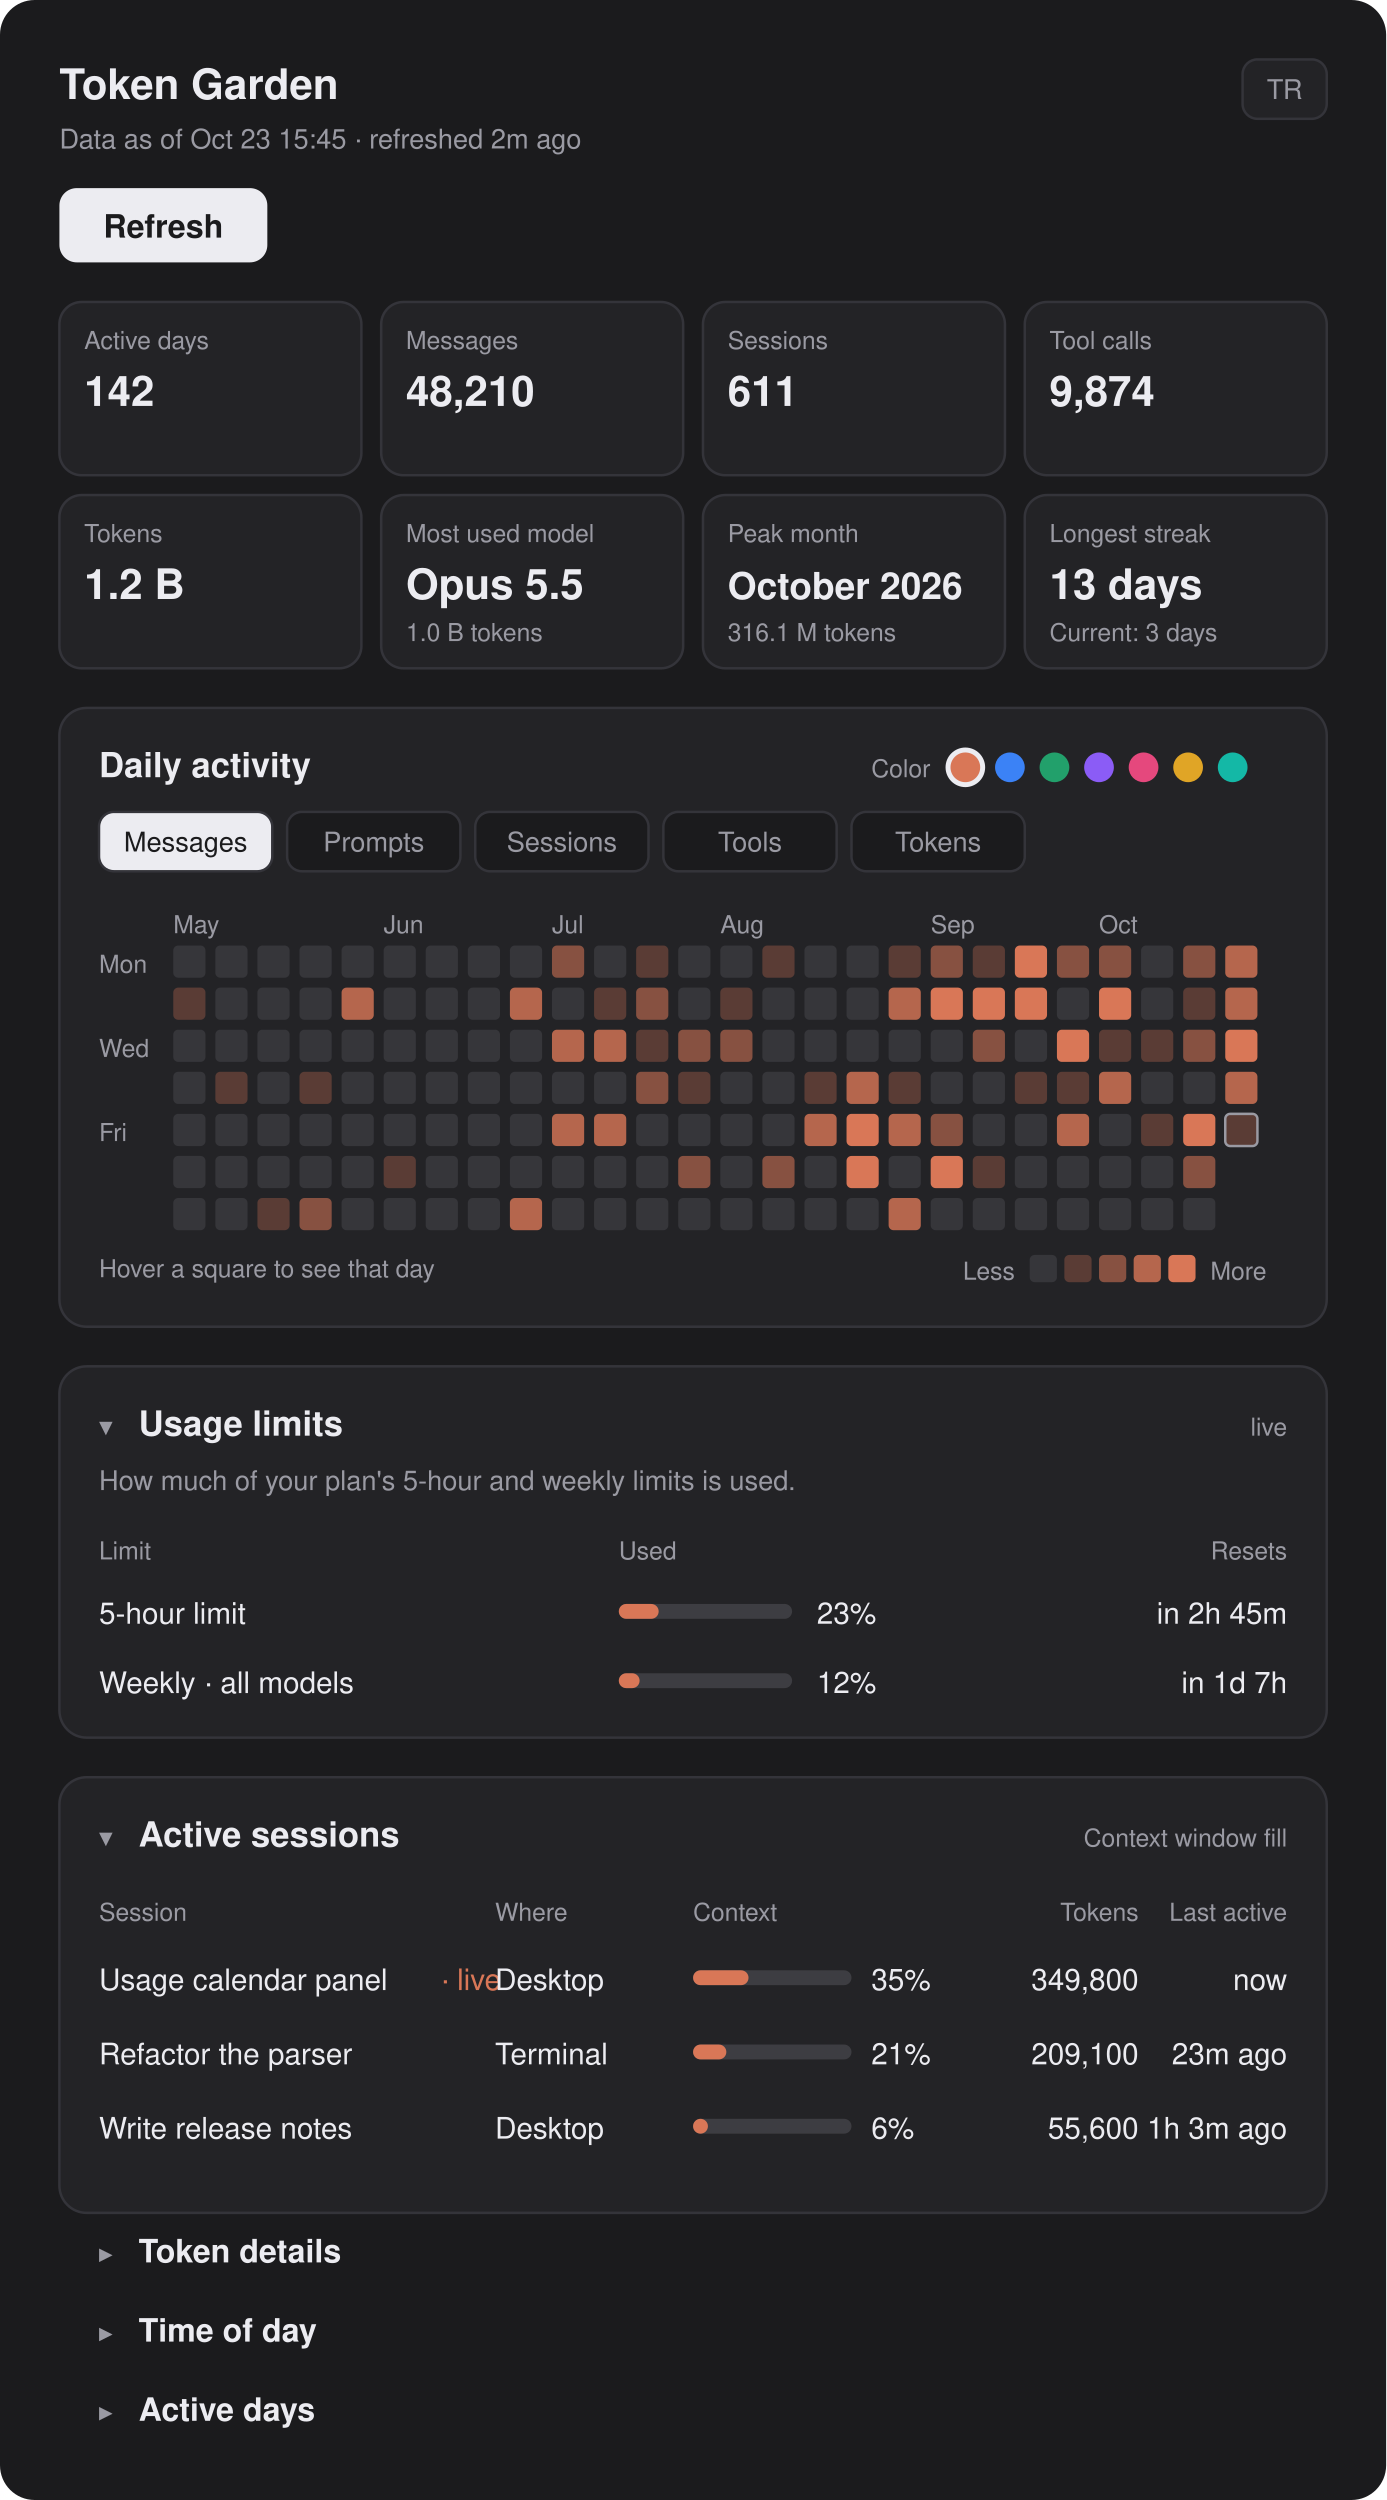
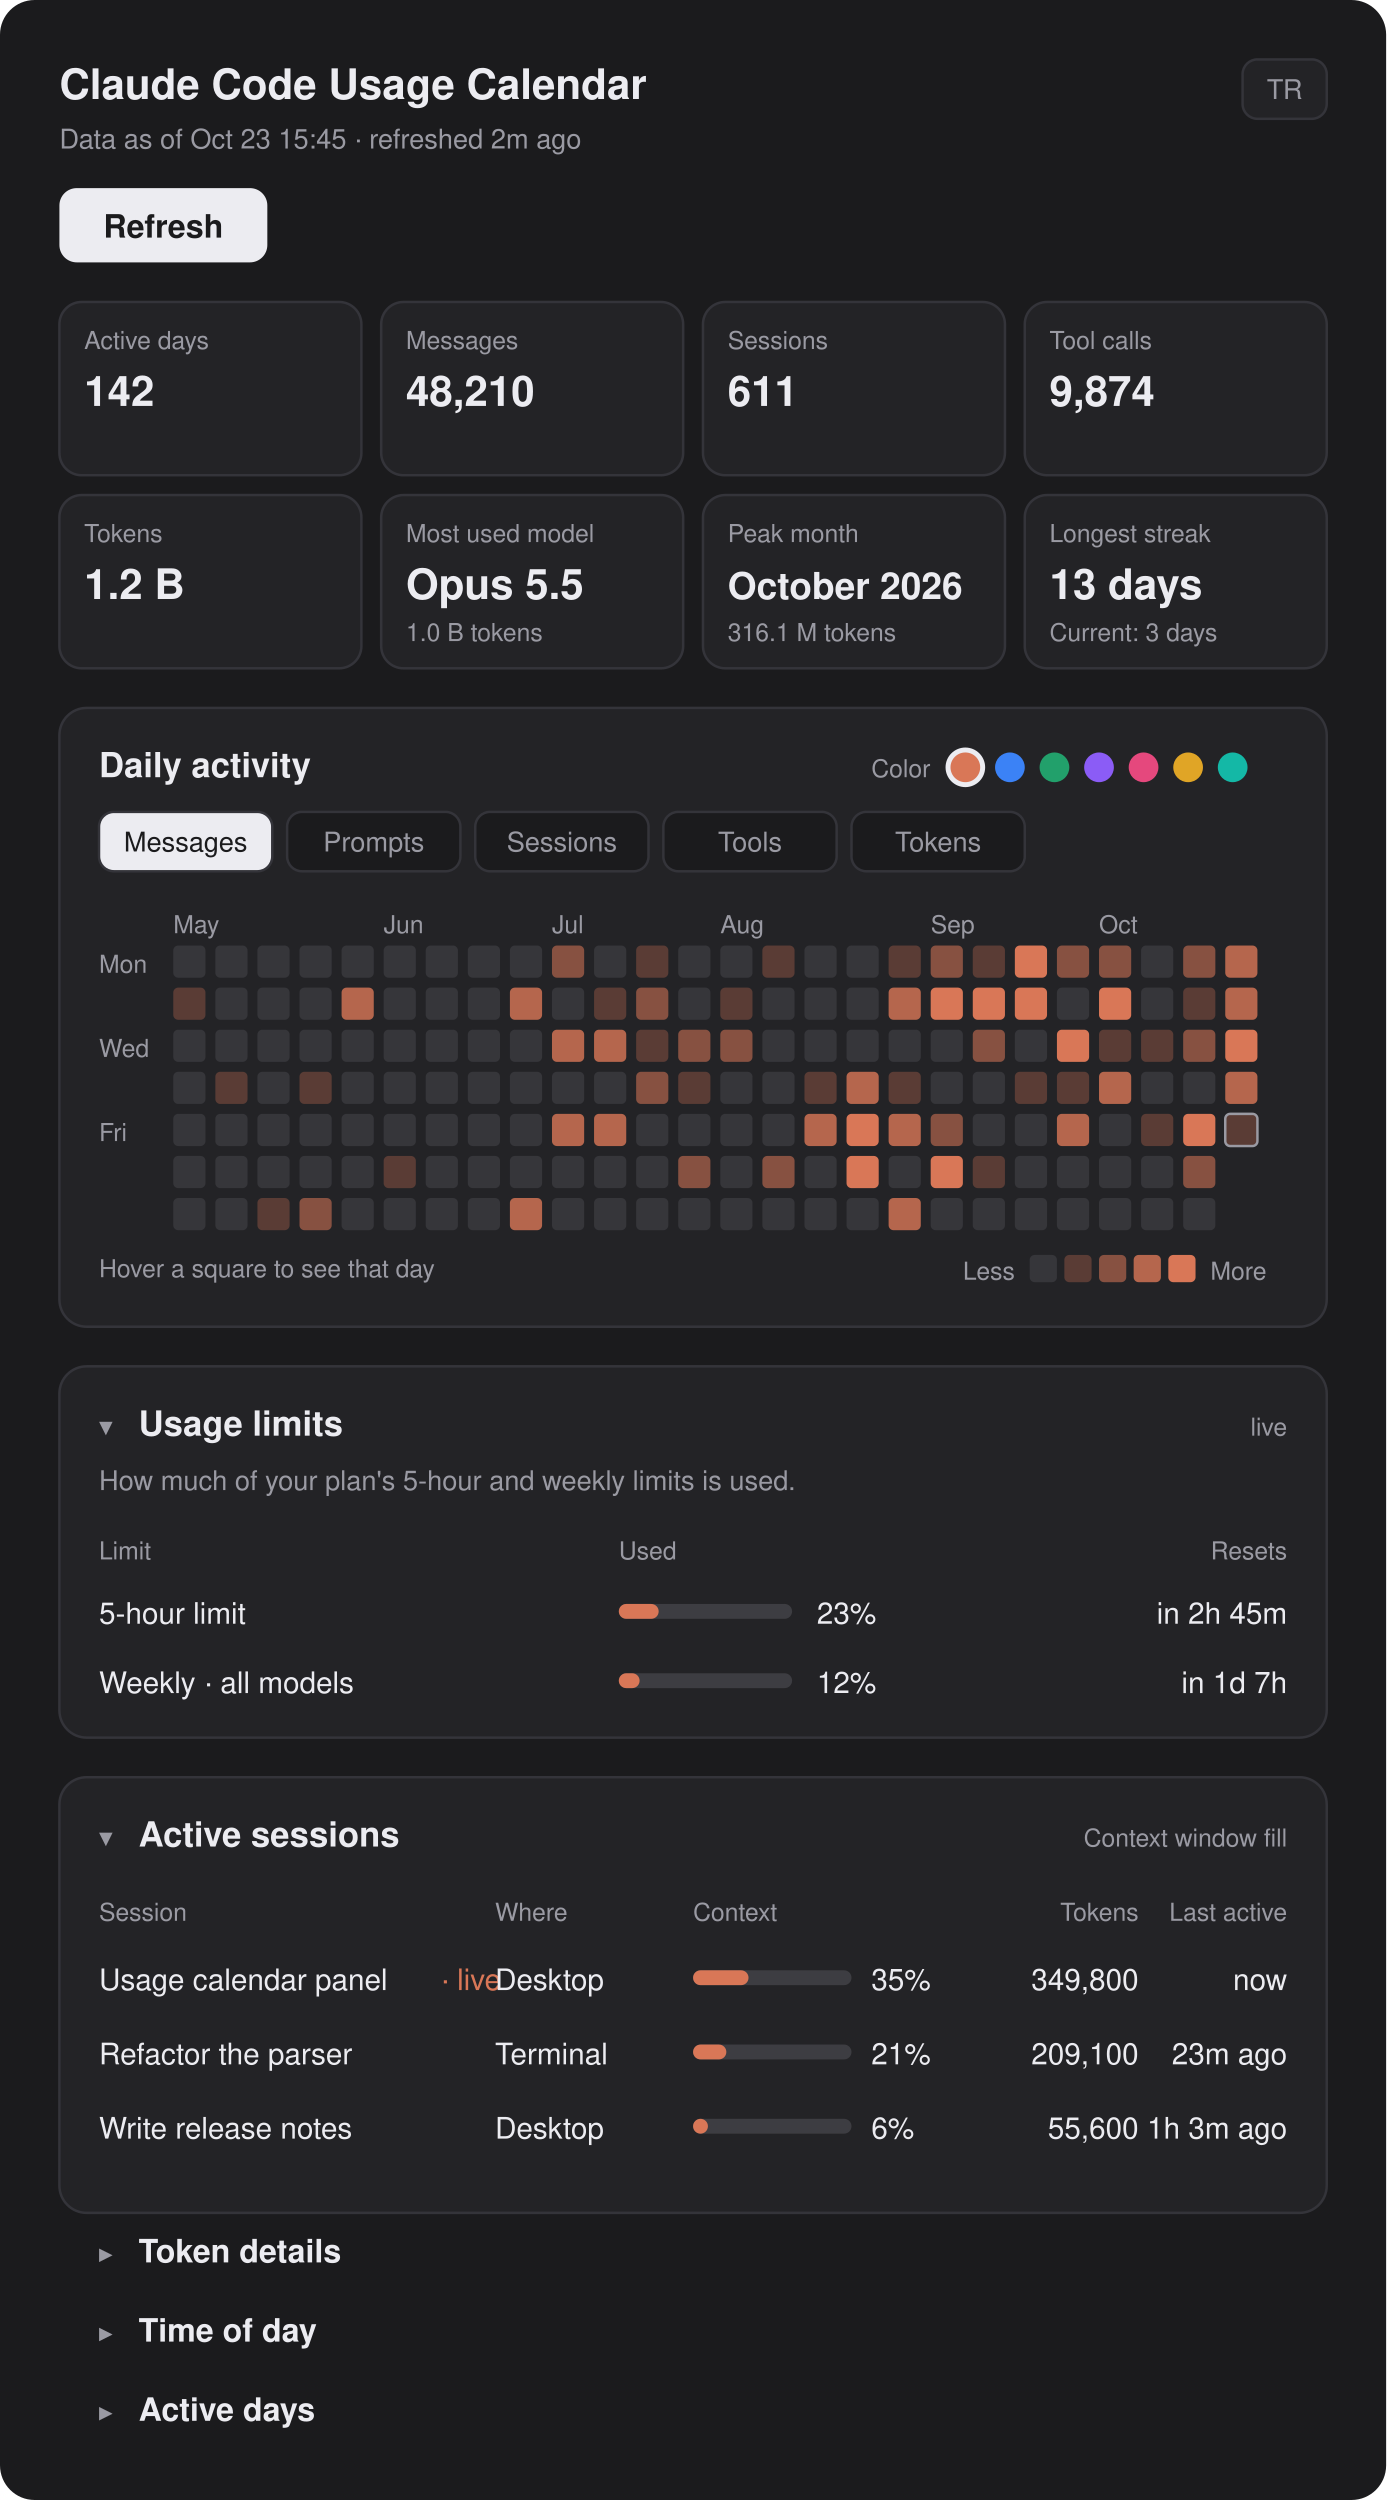
<svg xmlns="http://www.w3.org/2000/svg" width="560" height="1010" viewBox="0 0 560 1010">
  <rect width="560" height="1010" rx="14" fill="#1b1b1d" />
-   <text x="24" y="40" font-family="-apple-system, 'Segoe UI', Helvetica, Arial, sans-serif" font-size="17" font-weight="600" fill="#ececf1">Token Garden</text>
+   <text x="24" y="40" font-family="-apple-system, 'Segoe UI', Helvetica, Arial, sans-serif" font-size="17" font-weight="600" fill="#ececf1">Claude Code Usage Calendar</text>
  <text x="24" y="60" font-family="-apple-system, 'Segoe UI', Helvetica, Arial, sans-serif" font-size="11" fill="#9a9aa3">Data as of Oct 23 15:45 · refreshed 2m ago</text>
  <rect x="502" y="24" width="34" height="24" rx="6" fill="#232326" stroke="#34343a" />
  <text x="519" y="40" font-family="-apple-system, 'Segoe UI', Helvetica, Arial, sans-serif" font-size="11" fill="#9a9aa3" text-anchor="middle">TR</text>
  <rect x="24" y="76" width="84" height="30" rx="7" fill="#ececf1" />
  <text x="66" y="96" font-family="-apple-system, 'Segoe UI', Helvetica, Arial, sans-serif" font-size="13" font-weight="600" fill="#1b1b1d" text-anchor="middle">Refresh</text>
  <rect x="24" y="122" width="122" height="70" rx="9" fill="#232326" stroke="#34343a" />
  <text x="34" y="141" font-family="-apple-system, 'Segoe UI', Helvetica, Arial, sans-serif" font-size="10" fill="#9a9aa3">Active days</text>
  <text x="34" y="164" font-family="-apple-system, 'Segoe UI', Helvetica, Arial, sans-serif" font-size="17" font-weight="600" fill="#ececf1">142</text>
  <rect x="154" y="122" width="122" height="70" rx="9" fill="#232326" stroke="#34343a" />
  <text x="164" y="141" font-family="-apple-system, 'Segoe UI', Helvetica, Arial, sans-serif" font-size="10" fill="#9a9aa3">Messages</text>
  <text x="164" y="164" font-family="-apple-system, 'Segoe UI', Helvetica, Arial, sans-serif" font-size="17" font-weight="600" fill="#ececf1">48,210</text>
  <rect x="284" y="122" width="122" height="70" rx="9" fill="#232326" stroke="#34343a" />
  <text x="294" y="141" font-family="-apple-system, 'Segoe UI', Helvetica, Arial, sans-serif" font-size="10" fill="#9a9aa3">Sessions</text>
  <text x="294" y="164" font-family="-apple-system, 'Segoe UI', Helvetica, Arial, sans-serif" font-size="17" font-weight="600" fill="#ececf1">611</text>
  <rect x="414" y="122" width="122" height="70" rx="9" fill="#232326" stroke="#34343a" />
  <text x="424" y="141" font-family="-apple-system, 'Segoe UI', Helvetica, Arial, sans-serif" font-size="10" fill="#9a9aa3">Tool calls</text>
  <text x="424" y="164" font-family="-apple-system, 'Segoe UI', Helvetica, Arial, sans-serif" font-size="17" font-weight="600" fill="#ececf1">9,874</text>
  <rect x="24" y="200" width="122" height="70" rx="9" fill="#232326" stroke="#34343a" />
  <text x="34" y="219" font-family="-apple-system, 'Segoe UI', Helvetica, Arial, sans-serif" font-size="10" fill="#9a9aa3">Tokens</text>
  <text x="34" y="242" font-family="-apple-system, 'Segoe UI', Helvetica, Arial, sans-serif" font-size="17" font-weight="600" fill="#ececf1">1.2 B</text>
  <rect x="154" y="200" width="122" height="70" rx="9" fill="#232326" stroke="#34343a" />
  <text x="164" y="219" font-family="-apple-system, 'Segoe UI', Helvetica, Arial, sans-serif" font-size="10" fill="#9a9aa3">Most used model</text>
  <text x="164" y="242" font-family="-apple-system, 'Segoe UI', Helvetica, Arial, sans-serif" font-size="17" font-weight="600" fill="#ececf1">Opus 5.5</text>
  <text x="164" y="259" font-family="-apple-system, 'Segoe UI', Helvetica, Arial, sans-serif" font-size="10" fill="#9a9aa3">1.0 B tokens</text>
  <rect x="284" y="200" width="122" height="70" rx="9" fill="#232326" stroke="#34343a" />
  <text x="294" y="219" font-family="-apple-system, 'Segoe UI', Helvetica, Arial, sans-serif" font-size="10" fill="#9a9aa3">Peak month</text>
  <text x="294" y="242" font-family="-apple-system, 'Segoe UI', Helvetica, Arial, sans-serif" font-size="15" font-weight="600" fill="#ececf1">October 2026</text>
  <text x="294" y="259" font-family="-apple-system, 'Segoe UI', Helvetica, Arial, sans-serif" font-size="10" fill="#9a9aa3">316.1 M tokens</text>
  <rect x="414" y="200" width="122" height="70" rx="9" fill="#232326" stroke="#34343a" />
  <text x="424" y="219" font-family="-apple-system, 'Segoe UI', Helvetica, Arial, sans-serif" font-size="10" fill="#9a9aa3">Longest streak</text>
  <text x="424" y="242" font-family="-apple-system, 'Segoe UI', Helvetica, Arial, sans-serif" font-size="17" font-weight="600" fill="#ececf1">13 days</text>
  <text x="424" y="259" font-family="-apple-system, 'Segoe UI', Helvetica, Arial, sans-serif" font-size="10" fill="#9a9aa3">Current: 3 days</text>
  <rect x="24" y="286" width="512" height="250" rx="11" fill="#232326" stroke="#34343a" />
  <text x="40" y="314" font-family="-apple-system, 'Segoe UI', Helvetica, Arial, sans-serif" font-size="14" font-weight="600" fill="#ececf1">Daily activity</text>
  <text x="352" y="314" font-family="-apple-system, 'Segoe UI', Helvetica, Arial, sans-serif" font-size="10" fill="#9a9aa3">Color</text>
  <circle cx="390" cy="310" r="7" fill="#d97757" stroke="#ececf1" stroke-width="2" />
  <circle cx="408" cy="310" r="6" fill="#3b82f6" />
  <circle cx="426" cy="310" r="6" fill="#22a06b" />
  <circle cx="444" cy="310" r="6" fill="#8b5cf6" />
  <circle cx="462" cy="310" r="6" fill="#e5487d" />
  <circle cx="480" cy="310" r="6" fill="#e0a526" />
  <circle cx="498" cy="310" r="6" fill="#14b8a6" />
  <rect x="40" y="328" width="70" height="24" rx="6" fill="#ececf1" stroke="#34343a" />
  <text x="75" y="344" font-family="-apple-system, 'Segoe UI', Helvetica, Arial, sans-serif" font-size="11" fill="#1b1b1d" text-anchor="middle">Messages</text>
  <rect x="116" y="328" width="70" height="24" rx="6" fill="#1b1b1d" stroke="#34343a" />
  <text x="151" y="344" font-family="-apple-system, 'Segoe UI', Helvetica, Arial, sans-serif" font-size="11" fill="#9a9aa3" text-anchor="middle">Prompts</text>
  <rect x="192" y="328" width="70" height="24" rx="6" fill="#1b1b1d" stroke="#34343a" />
  <text x="227" y="344" font-family="-apple-system, 'Segoe UI', Helvetica, Arial, sans-serif" font-size="11" fill="#9a9aa3" text-anchor="middle">Sessions</text>
  <rect x="268" y="328" width="70" height="24" rx="6" fill="#1b1b1d" stroke="#34343a" />
  <text x="303" y="344" font-family="-apple-system, 'Segoe UI', Helvetica, Arial, sans-serif" font-size="11" fill="#9a9aa3" text-anchor="middle">Tools</text>
  <rect x="344" y="328" width="70" height="24" rx="6" fill="#1b1b1d" stroke="#34343a" />
  <text x="379" y="344" font-family="-apple-system, 'Segoe UI', Helvetica, Arial, sans-serif" font-size="11" fill="#9a9aa3" text-anchor="middle">Tokens</text>
  <text x="40" y="393" font-family="-apple-system, 'Segoe UI', Helvetica, Arial, sans-serif" font-size="10" fill="#9a9aa3">Mon</text>
  <text x="40" y="427" font-family="-apple-system, 'Segoe UI', Helvetica, Arial, sans-serif" font-size="10" fill="#9a9aa3">Wed</text>
  <text x="40" y="461" font-family="-apple-system, 'Segoe UI', Helvetica, Arial, sans-serif" font-size="10" fill="#9a9aa3">Fri</text>
  <rect x="70" y="382" width="13" height="13" rx="2" fill="#9a9aa3" fill-opacity="0.16" />
  <rect x="70" y="399" width="13" height="13" rx="2" fill="#d97757" fill-opacity="0.3" />
  <rect x="70" y="416" width="13" height="13" rx="2" fill="#9a9aa3" fill-opacity="0.16" />
  <rect x="70" y="433" width="13" height="13" rx="2" fill="#9a9aa3" fill-opacity="0.16" />
  <text x="70" y="377" font-family="-apple-system, 'Segoe UI', Helvetica, Arial, sans-serif" font-size="10" fill="#9a9aa3">May</text>
  <rect x="70" y="450" width="13" height="13" rx="2" fill="#9a9aa3" fill-opacity="0.16" />
  <rect x="70" y="467" width="13" height="13" rx="2" fill="#9a9aa3" fill-opacity="0.16" />
  <rect x="70" y="484" width="13" height="13" rx="2" fill="#9a9aa3" fill-opacity="0.16" />
  <rect x="87" y="382" width="13" height="13" rx="2" fill="#9a9aa3" fill-opacity="0.16" />
  <rect x="87" y="399" width="13" height="13" rx="2" fill="#9a9aa3" fill-opacity="0.16" />
  <rect x="87" y="416" width="13" height="13" rx="2" fill="#9a9aa3" fill-opacity="0.16" />
  <rect x="87" y="433" width="13" height="13" rx="2" fill="#d97757" fill-opacity="0.3" />
  <rect x="87" y="450" width="13" height="13" rx="2" fill="#9a9aa3" fill-opacity="0.16" />
  <rect x="87" y="467" width="13" height="13" rx="2" fill="#9a9aa3" fill-opacity="0.16" />
  <rect x="87" y="484" width="13" height="13" rx="2" fill="#9a9aa3" fill-opacity="0.16" />
  <rect x="104" y="382" width="13" height="13" rx="2" fill="#9a9aa3" fill-opacity="0.16" />
  <rect x="104" y="399" width="13" height="13" rx="2" fill="#9a9aa3" fill-opacity="0.16" />
  <rect x="104" y="416" width="13" height="13" rx="2" fill="#9a9aa3" fill-opacity="0.16" />
  <rect x="104" y="433" width="13" height="13" rx="2" fill="#9a9aa3" fill-opacity="0.16" />
  <rect x="104" y="450" width="13" height="13" rx="2" fill="#9a9aa3" fill-opacity="0.16" />
  <rect x="104" y="467" width="13" height="13" rx="2" fill="#9a9aa3" fill-opacity="0.16" />
  <rect x="104" y="484" width="13" height="13" rx="2" fill="#d97757" fill-opacity="0.3" />
  <rect x="121" y="382" width="13" height="13" rx="2" fill="#9a9aa3" fill-opacity="0.16" />
  <rect x="121" y="399" width="13" height="13" rx="2" fill="#9a9aa3" fill-opacity="0.16" />
  <rect x="121" y="416" width="13" height="13" rx="2" fill="#9a9aa3" fill-opacity="0.16" />
  <rect x="121" y="433" width="13" height="13" rx="2" fill="#d97757" fill-opacity="0.3" />
  <rect x="121" y="450" width="13" height="13" rx="2" fill="#9a9aa3" fill-opacity="0.16" />
  <rect x="121" y="467" width="13" height="13" rx="2" fill="#9a9aa3" fill-opacity="0.16" />
  <rect x="121" y="484" width="13" height="13" rx="2" fill="#d97757" fill-opacity="0.55" />
  <rect x="138" y="382" width="13" height="13" rx="2" fill="#9a9aa3" fill-opacity="0.16" />
  <rect x="138" y="399" width="13" height="13" rx="2" fill="#d97757" fill-opacity="0.8" />
  <rect x="138" y="416" width="13" height="13" rx="2" fill="#9a9aa3" fill-opacity="0.16" />
  <rect x="138" y="433" width="13" height="13" rx="2" fill="#9a9aa3" fill-opacity="0.16" />
  <rect x="138" y="450" width="13" height="13" rx="2" fill="#9a9aa3" fill-opacity="0.16" />
  <rect x="138" y="467" width="13" height="13" rx="2" fill="#9a9aa3" fill-opacity="0.16" />
  <rect x="138" y="484" width="13" height="13" rx="2" fill="#9a9aa3" fill-opacity="0.16" />
  <text x="155" y="377" font-family="-apple-system, 'Segoe UI', Helvetica, Arial, sans-serif" font-size="10" fill="#9a9aa3">Jun</text>
  <rect x="155" y="382" width="13" height="13" rx="2" fill="#9a9aa3" fill-opacity="0.16" />
  <rect x="155" y="399" width="13" height="13" rx="2" fill="#9a9aa3" fill-opacity="0.16" />
  <rect x="155" y="416" width="13" height="13" rx="2" fill="#9a9aa3" fill-opacity="0.16" />
  <rect x="155" y="433" width="13" height="13" rx="2" fill="#9a9aa3" fill-opacity="0.16" />
  <rect x="155" y="450" width="13" height="13" rx="2" fill="#9a9aa3" fill-opacity="0.16" />
  <rect x="155" y="467" width="13" height="13" rx="2" fill="#d97757" fill-opacity="0.3" />
  <rect x="155" y="484" width="13" height="13" rx="2" fill="#9a9aa3" fill-opacity="0.16" />
  <rect x="172" y="382" width="13" height="13" rx="2" fill="#9a9aa3" fill-opacity="0.16" />
  <rect x="172" y="399" width="13" height="13" rx="2" fill="#9a9aa3" fill-opacity="0.16" />
  <rect x="172" y="416" width="13" height="13" rx="2" fill="#9a9aa3" fill-opacity="0.16" />
  <rect x="172" y="433" width="13" height="13" rx="2" fill="#9a9aa3" fill-opacity="0.16" />
  <rect x="172" y="450" width="13" height="13" rx="2" fill="#9a9aa3" fill-opacity="0.16" />
  <rect x="172" y="467" width="13" height="13" rx="2" fill="#9a9aa3" fill-opacity="0.16" />
  <rect x="172" y="484" width="13" height="13" rx="2" fill="#9a9aa3" fill-opacity="0.16" />
  <rect x="189" y="382" width="13" height="13" rx="2" fill="#9a9aa3" fill-opacity="0.16" />
  <rect x="189" y="399" width="13" height="13" rx="2" fill="#9a9aa3" fill-opacity="0.16" />
  <rect x="189" y="416" width="13" height="13" rx="2" fill="#9a9aa3" fill-opacity="0.16" />
  <rect x="189" y="433" width="13" height="13" rx="2" fill="#9a9aa3" fill-opacity="0.16" />
  <rect x="189" y="450" width="13" height="13" rx="2" fill="#9a9aa3" fill-opacity="0.16" />
  <rect x="189" y="467" width="13" height="13" rx="2" fill="#9a9aa3" fill-opacity="0.16" />
  <rect x="189" y="484" width="13" height="13" rx="2" fill="#9a9aa3" fill-opacity="0.16" />
  <rect x="206" y="382" width="13" height="13" rx="2" fill="#9a9aa3" fill-opacity="0.16" />
  <rect x="206" y="399" width="13" height="13" rx="2" fill="#d97757" fill-opacity="0.8" />
  <rect x="206" y="416" width="13" height="13" rx="2" fill="#9a9aa3" fill-opacity="0.16" />
  <rect x="206" y="433" width="13" height="13" rx="2" fill="#9a9aa3" fill-opacity="0.16" />
  <rect x="206" y="450" width="13" height="13" rx="2" fill="#9a9aa3" fill-opacity="0.16" />
  <rect x="206" y="467" width="13" height="13" rx="2" fill="#9a9aa3" fill-opacity="0.16" />
  <rect x="206" y="484" width="13" height="13" rx="2" fill="#d97757" fill-opacity="0.8" />
  <rect x="223" y="382" width="13" height="13" rx="2" fill="#d97757" fill-opacity="0.55" />
  <rect x="223" y="399" width="13" height="13" rx="2" fill="#9a9aa3" fill-opacity="0.16" />
  <text x="223" y="377" font-family="-apple-system, 'Segoe UI', Helvetica, Arial, sans-serif" font-size="10" fill="#9a9aa3">Jul</text>
  <rect x="223" y="416" width="13" height="13" rx="2" fill="#d97757" fill-opacity="0.8" />
  <rect x="223" y="433" width="13" height="13" rx="2" fill="#9a9aa3" fill-opacity="0.16" />
  <rect x="223" y="450" width="13" height="13" rx="2" fill="#d97757" fill-opacity="0.8" />
  <rect x="223" y="467" width="13" height="13" rx="2" fill="#9a9aa3" fill-opacity="0.16" />
  <rect x="223" y="484" width="13" height="13" rx="2" fill="#9a9aa3" fill-opacity="0.16" />
  <rect x="240" y="382" width="13" height="13" rx="2" fill="#9a9aa3" fill-opacity="0.16" />
  <rect x="240" y="399" width="13" height="13" rx="2" fill="#d97757" fill-opacity="0.3" />
  <rect x="240" y="416" width="13" height="13" rx="2" fill="#d97757" fill-opacity="0.8" />
  <rect x="240" y="433" width="13" height="13" rx="2" fill="#9a9aa3" fill-opacity="0.16" />
  <rect x="240" y="450" width="13" height="13" rx="2" fill="#d97757" fill-opacity="0.8" />
  <rect x="240" y="467" width="13" height="13" rx="2" fill="#9a9aa3" fill-opacity="0.16" />
  <rect x="240" y="484" width="13" height="13" rx="2" fill="#9a9aa3" fill-opacity="0.16" />
  <rect x="257" y="382" width="13" height="13" rx="2" fill="#d97757" fill-opacity="0.3" />
  <rect x="257" y="399" width="13" height="13" rx="2" fill="#d97757" fill-opacity="0.55" />
  <rect x="257" y="416" width="13" height="13" rx="2" fill="#d97757" fill-opacity="0.3" />
  <rect x="257" y="433" width="13" height="13" rx="2" fill="#d97757" fill-opacity="0.55" />
  <rect x="257" y="450" width="13" height="13" rx="2" fill="#9a9aa3" fill-opacity="0.16" />
  <rect x="257" y="467" width="13" height="13" rx="2" fill="#9a9aa3" fill-opacity="0.16" />
  <rect x="257" y="484" width="13" height="13" rx="2" fill="#9a9aa3" fill-opacity="0.16" />
  <rect x="274" y="382" width="13" height="13" rx="2" fill="#9a9aa3" fill-opacity="0.16" />
  <rect x="274" y="399" width="13" height="13" rx="2" fill="#9a9aa3" fill-opacity="0.16" />
  <rect x="274" y="416" width="13" height="13" rx="2" fill="#d97757" fill-opacity="0.55" />
  <rect x="274" y="433" width="13" height="13" rx="2" fill="#d97757" fill-opacity="0.3" />
  <rect x="274" y="450" width="13" height="13" rx="2" fill="#9a9aa3" fill-opacity="0.16" />
  <rect x="274" y="467" width="13" height="13" rx="2" fill="#d97757" fill-opacity="0.55" />
  <rect x="274" y="484" width="13" height="13" rx="2" fill="#9a9aa3" fill-opacity="0.16" />
  <rect x="291" y="382" width="13" height="13" rx="2" fill="#9a9aa3" fill-opacity="0.16" />
  <rect x="291" y="399" width="13" height="13" rx="2" fill="#d97757" fill-opacity="0.3" />
  <rect x="291" y="416" width="13" height="13" rx="2" fill="#d97757" fill-opacity="0.55" />
  <rect x="291" y="433" width="13" height="13" rx="2" fill="#9a9aa3" fill-opacity="0.16" />
  <rect x="291" y="450" width="13" height="13" rx="2" fill="#9a9aa3" fill-opacity="0.16" />
  <text x="291" y="377" font-family="-apple-system, 'Segoe UI', Helvetica, Arial, sans-serif" font-size="10" fill="#9a9aa3">Aug</text>
  <rect x="291" y="467" width="13" height="13" rx="2" fill="#9a9aa3" fill-opacity="0.16" />
  <rect x="291" y="484" width="13" height="13" rx="2" fill="#9a9aa3" fill-opacity="0.16" />
  <rect x="308" y="382" width="13" height="13" rx="2" fill="#d97757" fill-opacity="0.3" />
  <rect x="308" y="399" width="13" height="13" rx="2" fill="#9a9aa3" fill-opacity="0.16" />
  <rect x="308" y="416" width="13" height="13" rx="2" fill="#9a9aa3" fill-opacity="0.16" />
  <rect x="308" y="433" width="13" height="13" rx="2" fill="#9a9aa3" fill-opacity="0.16" />
  <rect x="308" y="450" width="13" height="13" rx="2" fill="#9a9aa3" fill-opacity="0.16" />
  <rect x="308" y="467" width="13" height="13" rx="2" fill="#d97757" fill-opacity="0.55" />
  <rect x="308" y="484" width="13" height="13" rx="2" fill="#9a9aa3" fill-opacity="0.16" />
  <rect x="325" y="382" width="13" height="13" rx="2" fill="#9a9aa3" fill-opacity="0.16" />
  <rect x="325" y="399" width="13" height="13" rx="2" fill="#9a9aa3" fill-opacity="0.16" />
  <rect x="325" y="416" width="13" height="13" rx="2" fill="#9a9aa3" fill-opacity="0.16" />
  <rect x="325" y="433" width="13" height="13" rx="2" fill="#d97757" fill-opacity="0.3" />
  <rect x="325" y="450" width="13" height="13" rx="2" fill="#d97757" fill-opacity="0.8" />
  <rect x="325" y="467" width="13" height="13" rx="2" fill="#9a9aa3" fill-opacity="0.16" />
  <rect x="325" y="484" width="13" height="13" rx="2" fill="#9a9aa3" fill-opacity="0.16" />
  <rect x="342" y="382" width="13" height="13" rx="2" fill="#9a9aa3" fill-opacity="0.16" />
  <rect x="342" y="399" width="13" height="13" rx="2" fill="#9a9aa3" fill-opacity="0.16" />
  <rect x="342" y="416" width="13" height="13" rx="2" fill="#9a9aa3" fill-opacity="0.16" />
  <rect x="342" y="433" width="13" height="13" rx="2" fill="#d97757" fill-opacity="0.8" />
  <rect x="342" y="450" width="13" height="13" rx="2" fill="#d97757" fill-opacity="1" />
  <rect x="342" y="467" width="13" height="13" rx="2" fill="#d97757" fill-opacity="1" />
  <rect x="342" y="484" width="13" height="13" rx="2" fill="#9a9aa3" fill-opacity="0.16" />
  <rect x="359" y="382" width="13" height="13" rx="2" fill="#d97757" fill-opacity="0.3" />
  <rect x="359" y="399" width="13" height="13" rx="2" fill="#d97757" fill-opacity="0.8" />
  <rect x="359" y="416" width="13" height="13" rx="2" fill="#9a9aa3" fill-opacity="0.16" />
  <rect x="359" y="433" width="13" height="13" rx="2" fill="#d97757" fill-opacity="0.3" />
  <rect x="359" y="450" width="13" height="13" rx="2" fill="#d97757" fill-opacity="0.8" />
  <rect x="359" y="467" width="13" height="13" rx="2" fill="#9a9aa3" fill-opacity="0.16" />
  <rect x="359" y="484" width="13" height="13" rx="2" fill="#d97757" fill-opacity="0.8" />
  <rect x="376" y="382" width="13" height="13" rx="2" fill="#d97757" fill-opacity="0.55" />
  <text x="376" y="377" font-family="-apple-system, 'Segoe UI', Helvetica, Arial, sans-serif" font-size="10" fill="#9a9aa3">Sep</text>
  <rect x="376" y="399" width="13" height="13" rx="2" fill="#d97757" fill-opacity="1" />
  <rect x="376" y="416" width="13" height="13" rx="2" fill="#9a9aa3" fill-opacity="0.16" />
  <rect x="376" y="433" width="13" height="13" rx="2" fill="#9a9aa3" fill-opacity="0.16" />
  <rect x="376" y="450" width="13" height="13" rx="2" fill="#d97757" fill-opacity="0.55" />
  <rect x="376" y="467" width="13" height="13" rx="2" fill="#d97757" fill-opacity="1" />
  <rect x="376" y="484" width="13" height="13" rx="2" fill="#9a9aa3" fill-opacity="0.16" />
  <rect x="393" y="382" width="13" height="13" rx="2" fill="#d97757" fill-opacity="0.3" />
  <rect x="393" y="399" width="13" height="13" rx="2" fill="#d97757" fill-opacity="1" />
  <rect x="393" y="416" width="13" height="13" rx="2" fill="#d97757" fill-opacity="0.55" />
  <rect x="393" y="433" width="13" height="13" rx="2" fill="#9a9aa3" fill-opacity="0.16" />
  <rect x="393" y="450" width="13" height="13" rx="2" fill="#9a9aa3" fill-opacity="0.16" />
  <rect x="393" y="467" width="13" height="13" rx="2" fill="#d97757" fill-opacity="0.3" />
  <rect x="393" y="484" width="13" height="13" rx="2" fill="#9a9aa3" fill-opacity="0.16" />
  <rect x="410" y="382" width="13" height="13" rx="2" fill="#d97757" fill-opacity="1" />
  <rect x="410" y="399" width="13" height="13" rx="2" fill="#d97757" fill-opacity="1" />
  <rect x="410" y="416" width="13" height="13" rx="2" fill="#9a9aa3" fill-opacity="0.16" />
  <rect x="410" y="433" width="13" height="13" rx="2" fill="#d97757" fill-opacity="0.3" />
  <rect x="410" y="450" width="13" height="13" rx="2" fill="#9a9aa3" fill-opacity="0.16" />
  <rect x="410" y="467" width="13" height="13" rx="2" fill="#9a9aa3" fill-opacity="0.16" />
  <rect x="410" y="484" width="13" height="13" rx="2" fill="#9a9aa3" fill-opacity="0.16" />
  <rect x="427" y="382" width="13" height="13" rx="2" fill="#d97757" fill-opacity="0.55" />
  <rect x="427" y="399" width="13" height="13" rx="2" fill="#9a9aa3" fill-opacity="0.16" />
  <rect x="427" y="416" width="13" height="13" rx="2" fill="#d97757" fill-opacity="1" />
  <rect x="427" y="433" width="13" height="13" rx="2" fill="#d97757" fill-opacity="0.3" />
  <rect x="427" y="450" width="13" height="13" rx="2" fill="#d97757" fill-opacity="0.8" />
  <rect x="427" y="467" width="13" height="13" rx="2" fill="#9a9aa3" fill-opacity="0.16" />
  <rect x="427" y="484" width="13" height="13" rx="2" fill="#9a9aa3" fill-opacity="0.16" />
  <rect x="444" y="382" width="13" height="13" rx="2" fill="#d97757" fill-opacity="0.55" />
  <rect x="444" y="399" width="13" height="13" rx="2" fill="#d97757" fill-opacity="1" />
  <rect x="444" y="416" width="13" height="13" rx="2" fill="#d97757" fill-opacity="0.3" />
  <text x="444" y="377" font-family="-apple-system, 'Segoe UI', Helvetica, Arial, sans-serif" font-size="10" fill="#9a9aa3">Oct</text>
  <rect x="444" y="433" width="13" height="13" rx="2" fill="#d97757" fill-opacity="0.8" />
  <rect x="444" y="450" width="13" height="13" rx="2" fill="#9a9aa3" fill-opacity="0.16" />
  <rect x="444" y="467" width="13" height="13" rx="2" fill="#9a9aa3" fill-opacity="0.16" />
  <rect x="444" y="484" width="13" height="13" rx="2" fill="#9a9aa3" fill-opacity="0.16" />
  <rect x="461" y="382" width="13" height="13" rx="2" fill="#9a9aa3" fill-opacity="0.16" />
  <rect x="461" y="399" width="13" height="13" rx="2" fill="#9a9aa3" fill-opacity="0.16" />
  <rect x="461" y="416" width="13" height="13" rx="2" fill="#d97757" fill-opacity="0.3" />
  <rect x="461" y="433" width="13" height="13" rx="2" fill="#9a9aa3" fill-opacity="0.16" />
  <rect x="461" y="450" width="13" height="13" rx="2" fill="#d97757" fill-opacity="0.3" />
  <rect x="461" y="467" width="13" height="13" rx="2" fill="#9a9aa3" fill-opacity="0.16" />
  <rect x="461" y="484" width="13" height="13" rx="2" fill="#9a9aa3" fill-opacity="0.16" />
  <rect x="478" y="382" width="13" height="13" rx="2" fill="#d97757" fill-opacity="0.55" />
  <rect x="478" y="399" width="13" height="13" rx="2" fill="#d97757" fill-opacity="0.3" />
  <rect x="478" y="416" width="13" height="13" rx="2" fill="#d97757" fill-opacity="0.55" />
  <rect x="478" y="433" width="13" height="13" rx="2" fill="#9a9aa3" fill-opacity="0.16" />
  <rect x="478" y="450" width="13" height="13" rx="2" fill="#d97757" fill-opacity="1" />
  <rect x="478" y="467" width="13" height="13" rx="2" fill="#d97757" fill-opacity="0.55" />
  <rect x="478" y="484" width="13" height="13" rx="2" fill="#9a9aa3" fill-opacity="0.16" />
  <rect x="495" y="382" width="13" height="13" rx="2" fill="#d97757" fill-opacity="0.8" />
  <rect x="495" y="399" width="13" height="13" rx="2" fill="#d97757" fill-opacity="0.8" />
  <rect x="495" y="416" width="13" height="13" rx="2" fill="#d97757" fill-opacity="1" />
  <rect x="495" y="433" width="13" height="13" rx="2" fill="#d97757" fill-opacity="0.8" />
  <rect x="495" y="450" width="13" height="13" rx="2" fill="#d97757" fill-opacity="0.3" stroke="#9a9aa3" />
  <text x="40" y="516" font-family="-apple-system, 'Segoe UI', Helvetica, Arial, sans-serif" font-size="10" fill="#9a9aa3">Hover a square to see that day</text>
  <text x="410" y="517" font-family="-apple-system, 'Segoe UI', Helvetica, Arial, sans-serif" font-size="10" fill="#9a9aa3" text-anchor="end">Less</text>
  <rect x="416" y="507" width="11" height="11" rx="2" fill="#9a9aa3" fill-opacity="0.16" />
  <rect x="430" y="507" width="11" height="11" rx="2" fill="#d97757" fill-opacity="0.3" />
  <rect x="444" y="507" width="11" height="11" rx="2" fill="#d97757" fill-opacity="0.55" />
  <rect x="458" y="507" width="11" height="11" rx="2" fill="#d97757" fill-opacity="0.8" />
  <rect x="472" y="507" width="11" height="11" rx="2" fill="#d97757" fill-opacity="1" />
  <text x="489" y="517" font-family="-apple-system, 'Segoe UI', Helvetica, Arial, sans-serif" font-size="10" fill="#9a9aa3">More</text>
  <rect x="24" y="552" width="512" height="150" rx="11" fill="#232326" stroke="#34343a" />
  <text x="40" y="580" font-family="-apple-system, 'Segoe UI', Helvetica, Arial, sans-serif" font-size="11" fill="#9a9aa3">▾</text>
  <text x="56" y="580" font-family="-apple-system, 'Segoe UI', Helvetica, Arial, sans-serif" font-size="14" font-weight="600" fill="#ececf1">Usage limits</text>
  <text x="520" y="580" font-family="-apple-system, 'Segoe UI', Helvetica, Arial, sans-serif" font-size="10" fill="#9a9aa3" text-anchor="end">live</text>
  <text x="40" y="602" font-family="-apple-system, 'Segoe UI', Helvetica, Arial, sans-serif" font-size="11" fill="#9a9aa3">How much of your plan's 5-hour and weekly limits is used.</text>
  <text x="40" y="630" font-family="-apple-system, 'Segoe UI', Helvetica, Arial, sans-serif" font-size="10" fill="#9a9aa3">Limit</text>
  <text x="250" y="630" font-family="-apple-system, 'Segoe UI', Helvetica, Arial, sans-serif" font-size="10" fill="#9a9aa3">Used</text>
  <text x="520" y="630" font-family="-apple-system, 'Segoe UI', Helvetica, Arial, sans-serif" font-size="10" fill="#9a9aa3" text-anchor="end">Resets</text>
  <text x="40" y="656" font-family="-apple-system, 'Segoe UI', Helvetica, Arial, sans-serif" font-size="12" fill="#ececf1">5-hour limit</text>
  <rect x="250" y="648" width="70" height="6" rx="3" fill="#9a9aa3" fill-opacity="0.22" />
  <rect x="250" y="648" width="16.1" height="6" rx="3" fill="#d97757" />
  <text x="330" y="656" font-family="-apple-system, 'Segoe UI', Helvetica, Arial, sans-serif" font-size="12" fill="#ececf1">23%</text>
  <text x="520" y="656" font-family="-apple-system, 'Segoe UI', Helvetica, Arial, sans-serif" font-size="12" fill="#ececf1" text-anchor="end">in 2h 45m</text>
  <text x="40" y="684" font-family="-apple-system, 'Segoe UI', Helvetica, Arial, sans-serif" font-size="12" fill="#ececf1">Weekly · all models</text>
  <rect x="250" y="676" width="70" height="6" rx="3" fill="#9a9aa3" fill-opacity="0.22" />
  <rect x="250" y="676" width="8.4" height="6" rx="3" fill="#d97757" />
  <text x="330" y="684" font-family="-apple-system, 'Segoe UI', Helvetica, Arial, sans-serif" font-size="12" fill="#ececf1">12%</text>
  <text x="520" y="684" font-family="-apple-system, 'Segoe UI', Helvetica, Arial, sans-serif" font-size="12" fill="#ececf1" text-anchor="end">in 1d 7h</text>
  <rect x="24" y="718" width="512" height="176" rx="11" fill="#232326" stroke="#34343a" />
  <text x="40" y="746" font-family="-apple-system, 'Segoe UI', Helvetica, Arial, sans-serif" font-size="11" fill="#9a9aa3">▾</text>
  <text x="56" y="746" font-family="-apple-system, 'Segoe UI', Helvetica, Arial, sans-serif" font-size="14" font-weight="600" fill="#ececf1">Active sessions</text>
  <text x="520" y="746" font-family="-apple-system, 'Segoe UI', Helvetica, Arial, sans-serif" font-size="10" fill="#9a9aa3" text-anchor="end">Context window fill</text>
  <text x="40" y="776" font-family="-apple-system, 'Segoe UI', Helvetica, Arial, sans-serif" font-size="10" fill="#9a9aa3">Session</text>
  <text x="200" y="776" font-family="-apple-system, 'Segoe UI', Helvetica, Arial, sans-serif" font-size="10" fill="#9a9aa3">Where</text>
  <text x="280" y="776" font-family="-apple-system, 'Segoe UI', Helvetica, Arial, sans-serif" font-size="10" fill="#9a9aa3">Context</text>
  <text x="460" y="776" font-family="-apple-system, 'Segoe UI', Helvetica, Arial, sans-serif" font-size="10" fill="#9a9aa3" text-anchor="end">Tokens</text>
  <text x="520" y="776" font-family="-apple-system, 'Segoe UI', Helvetica, Arial, sans-serif" font-size="10" fill="#9a9aa3" text-anchor="end">Last active</text>
  <text x="40" y="804" font-family="-apple-system, 'Segoe UI', Helvetica, Arial, sans-serif" font-size="12" fill="#ececf1">Usage calendar panel</text>
  <text x="178.0" y="804" font-family="-apple-system, 'Segoe UI', Helvetica, Arial, sans-serif" font-size="12" fill="#d97757">· live</text>
  <text x="200" y="804" font-family="-apple-system, 'Segoe UI', Helvetica, Arial, sans-serif" font-size="12" fill="#ececf1">Desktop</text>
  <rect x="280" y="796" width="64" height="6" rx="3" fill="#9a9aa3" fill-opacity="0.22" />
  <rect x="280" y="796" width="22.4" height="6" rx="3" fill="#d97757" />
  <text x="352" y="804" font-family="-apple-system, 'Segoe UI', Helvetica, Arial, sans-serif" font-size="12" fill="#ececf1">35%</text>
  <text x="460" y="804" font-family="-apple-system, 'Segoe UI', Helvetica, Arial, sans-serif" font-size="12" fill="#ececf1" text-anchor="end">349,800</text>
  <text x="520" y="804" font-family="-apple-system, 'Segoe UI', Helvetica, Arial, sans-serif" font-size="12" fill="#ececf1" text-anchor="end">now</text>
  <text x="40" y="834" font-family="-apple-system, 'Segoe UI', Helvetica, Arial, sans-serif" font-size="12" fill="#ececf1">Refactor the parser</text>
  <text x="200" y="834" font-family="-apple-system, 'Segoe UI', Helvetica, Arial, sans-serif" font-size="12" fill="#ececf1">Terminal</text>
  <rect x="280" y="826" width="64" height="6" rx="3" fill="#9a9aa3" fill-opacity="0.22" />
  <rect x="280" y="826" width="13.44" height="6" rx="3" fill="#d97757" />
  <text x="352" y="834" font-family="-apple-system, 'Segoe UI', Helvetica, Arial, sans-serif" font-size="12" fill="#ececf1">21%</text>
  <text x="460" y="834" font-family="-apple-system, 'Segoe UI', Helvetica, Arial, sans-serif" font-size="12" fill="#ececf1" text-anchor="end">209,100</text>
  <text x="520" y="834" font-family="-apple-system, 'Segoe UI', Helvetica, Arial, sans-serif" font-size="12" fill="#ececf1" text-anchor="end">23m ago</text>
  <text x="40" y="864" font-family="-apple-system, 'Segoe UI', Helvetica, Arial, sans-serif" font-size="12" fill="#ececf1">Write release notes</text>
  <text x="200" y="864" font-family="-apple-system, 'Segoe UI', Helvetica, Arial, sans-serif" font-size="12" fill="#ececf1">Desktop</text>
  <rect x="280" y="856" width="64" height="6" rx="3" fill="#9a9aa3" fill-opacity="0.22" />
  <rect x="280" y="856" width="6" height="6" rx="3" fill="#d97757" />
  <text x="352" y="864" font-family="-apple-system, 'Segoe UI', Helvetica, Arial, sans-serif" font-size="12" fill="#ececf1">6%</text>
  <text x="460" y="864" font-family="-apple-system, 'Segoe UI', Helvetica, Arial, sans-serif" font-size="12" fill="#ececf1" text-anchor="end">55,600</text>
  <text x="520" y="864" font-family="-apple-system, 'Segoe UI', Helvetica, Arial, sans-serif" font-size="12" fill="#ececf1" text-anchor="end">1h 3m ago</text>
  <text x="40" y="914" font-family="-apple-system, 'Segoe UI', Helvetica, Arial, sans-serif" font-size="11" fill="#9a9aa3">▸</text>
  <text x="56" y="914" font-family="-apple-system, 'Segoe UI', Helvetica, Arial, sans-serif" font-size="13" font-weight="600" fill="#ececf1">Token details</text>
  <text x="40" y="946" font-family="-apple-system, 'Segoe UI', Helvetica, Arial, sans-serif" font-size="11" fill="#9a9aa3">▸</text>
  <text x="56" y="946" font-family="-apple-system, 'Segoe UI', Helvetica, Arial, sans-serif" font-size="13" font-weight="600" fill="#ececf1">Time of day</text>
  <text x="40" y="978" font-family="-apple-system, 'Segoe UI', Helvetica, Arial, sans-serif" font-size="11" fill="#9a9aa3">▸</text>
  <text x="56" y="978" font-family="-apple-system, 'Segoe UI', Helvetica, Arial, sans-serif" font-size="13" font-weight="600" fill="#ececf1">Active days</text>
</svg>
